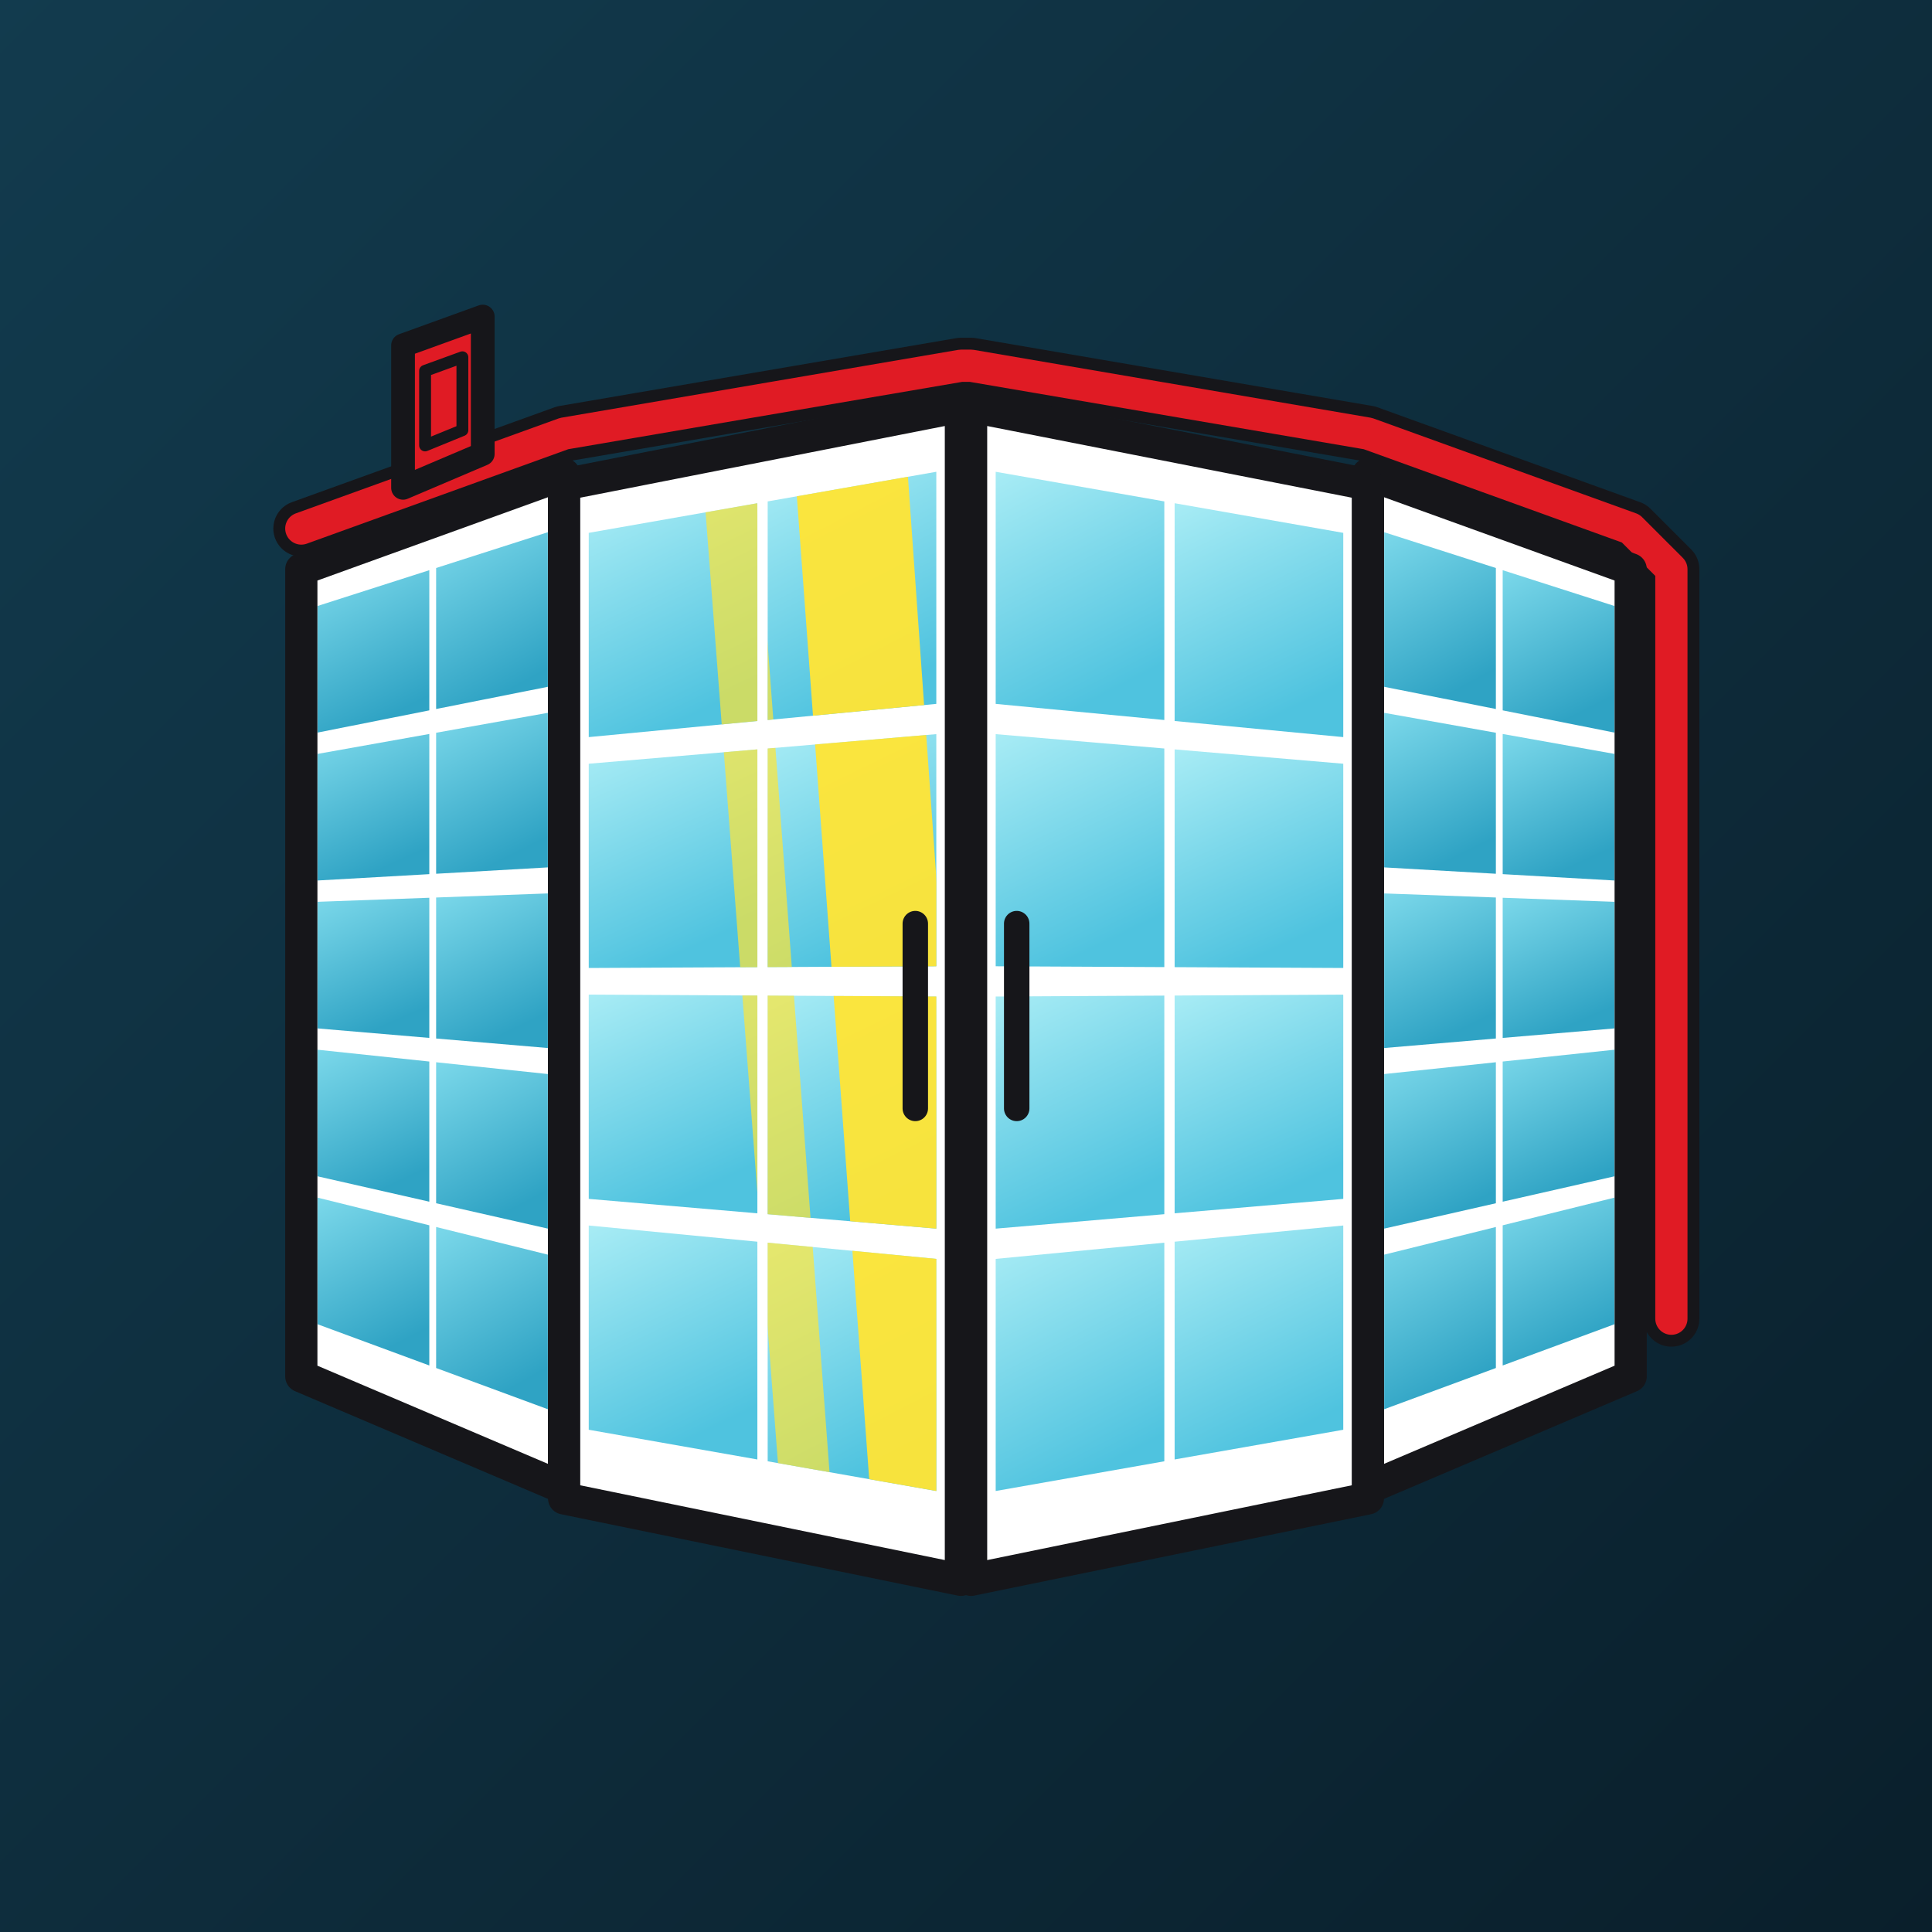
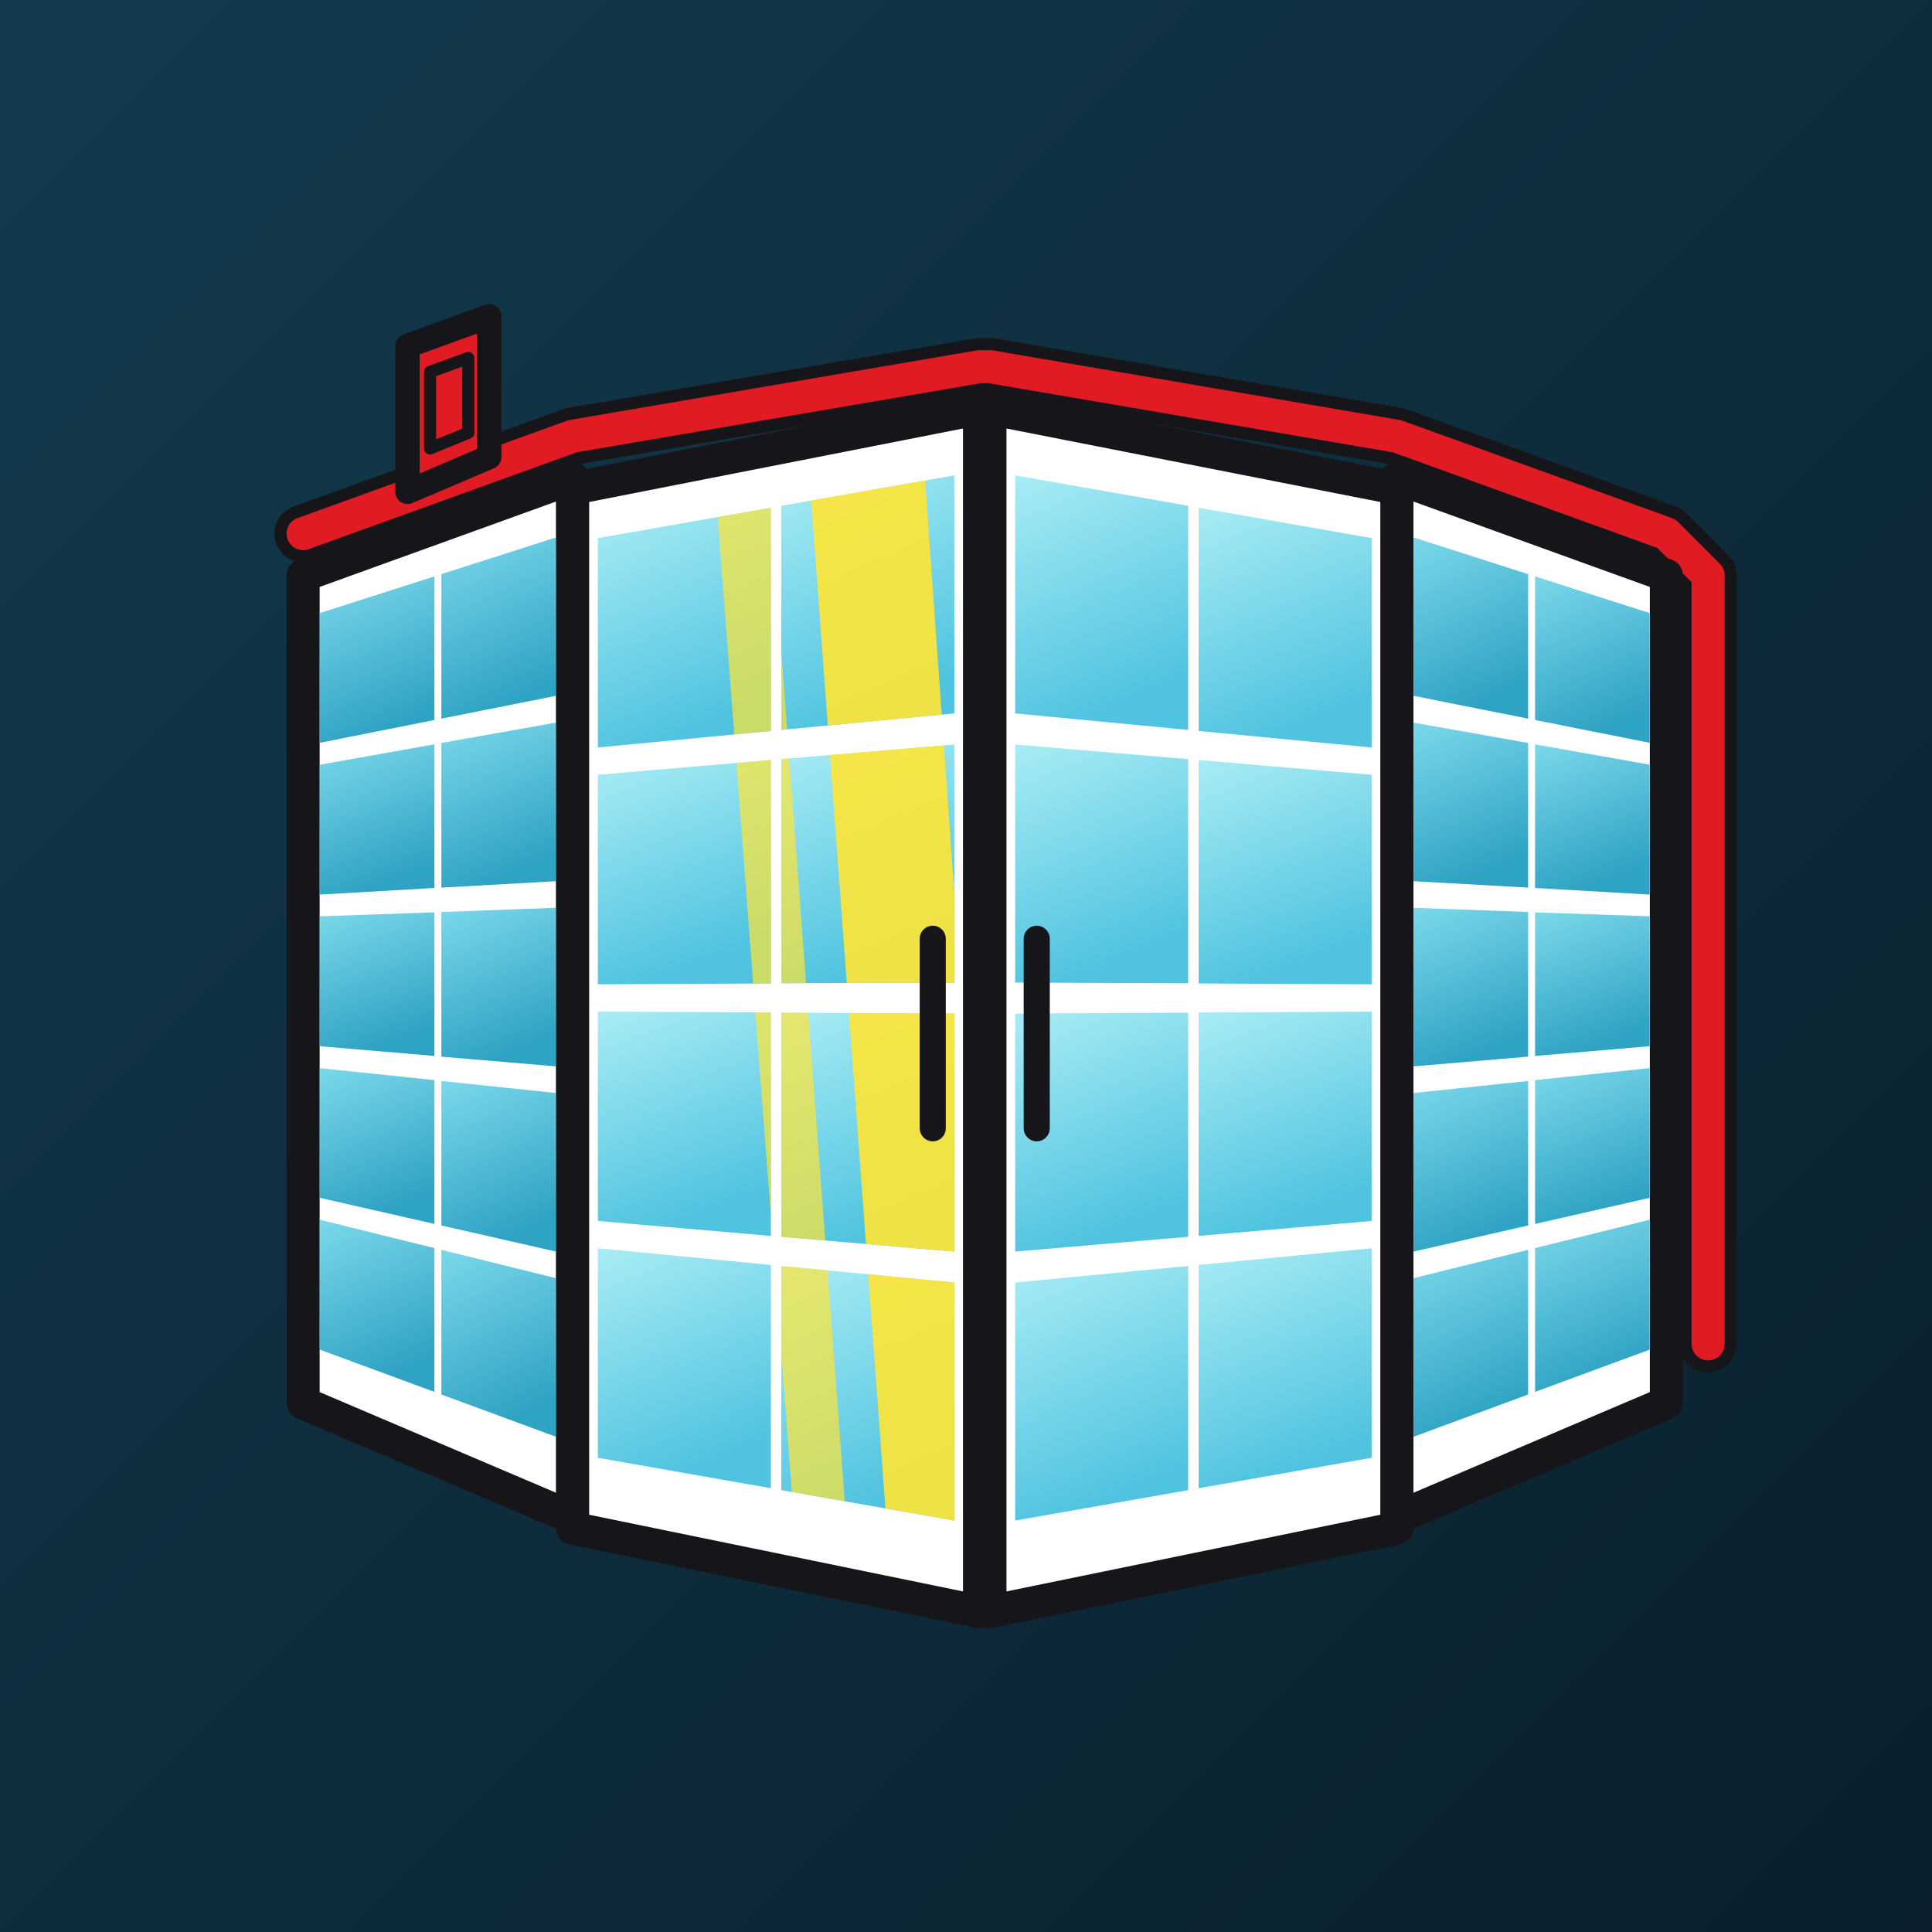
<svg xmlns="http://www.w3.org/2000/svg" viewBox="0 0 1000 1000" width="1000" height="1000">
  <defs>
-     <linearGradient id="gFront" x1="0" y1="0" x2="0.35" y2="1">
+     <linearGradient id="gFront" x1="0" y1="0" x2="0.3" y2="1">
      <stop offset="0" stop-color="#A8ECF5" />
      <stop offset="1" stop-color="#4FC3DF" />
    </linearGradient>
-     <linearGradient id="gSide" x1="0" y1="0" x2="0.35" y2="1">
+     <linearGradient id="gSide" x1="0" y1="0" x2="0.3" y2="1">
      <stop offset="0" stop-color="#7BD8EA" />
      <stop offset="1" stop-color="#2FA3C4" />
    </linearGradient>
    <linearGradient id="bgDark" x1="0" y1="0" x2="1" y2="1">
      <stop offset="0" stop-color="#123B4E" />
      <stop offset="1" stop-color="#0A1F2B" />
    </linearGradient>
    <clipPath id="clipPuerta">
-       <polygon points="482.49,206.53 383.04,224.01 383.04,352.93 482.49,343.42" fill="#000" />
-       <polygon points="482.49,361.26 383.04,369.73 383.04,498.65 482.49,498.16" fill="#000" />
-       <polygon points="482.49,516.00 383.04,515.45 383.04,644.37 482.49,652.89" fill="#000" />
-       <polygon points="482.49,670.73 383.04,661.17 383.04,790.10 482.49,807.62" fill="#000" />
-       <polygon points="376.96,225.07 277.51,242.55 277.51,363.01 376.96,353.51" fill="#000" />
-       <polygon points="376.96,370.25 277.51,378.71 277.51,499.17 376.96,498.68" fill="#000" />
-       <polygon points="376.96,515.42 277.51,514.87 277.51,635.34 376.96,643.85" fill="#000" />
-       <polygon points="376.96,660.59 277.51,651.04 277.51,771.50 376.96,789.02" fill="#000" />
+       <polygon points="482.5,206.5 383,224 383,352.9 482.5,343.4" fill="#000" />
+       <polygon points="482.5,361.3 383,369.7 383,498.6 482.5,498.2" fill="#000" />
+       <polygon points="482.5,516 383,515.5 383,644.4 482.5,652.9" fill="#000" />
+       <polygon points="482.5,670.7 383,661.2 383,790.1 482.5,807.6" fill="#000" />
+       <polygon points="377,225.1 277.5,242.6 277.5,363 377,353.5" fill="#000" />
+       <polygon points="377,370.2 277.5,378.7 277.5,499.2 377,498.7" fill="#000" />
+       <polygon points="377,515.4 277.5,514.9 277.5,635.3 377,643.9" fill="#000" />
+       <polygon points="377,660.6 277.5,651 277.5,771.5 377,789" fill="#000" />
    </clipPath>
  </defs>
  <rect width="1000" height="1000" fill="url(#bgDark)" />
-   <g transform="translate(120.851,170.000) scale(0.87766) translate(-68.00,-122.00)">
-     <path d="M 108.0,240.0 L 263.0,184.0 L 497.0,144.0 L 503.0,144.0 L 737.0,184.0 L 892.0,240.0 L 916.0,264.0 L 916.0,706.0" fill="none" stroke="#16161A" stroke-width="33" stroke-linejoin="round" stroke-linecap="round" />
-     <path d="M 108.0,240.0 L 263.0,184.0 L 497.0,144.0 L 503.0,144.0 L 737.0,184.0 L 892.0,240.0 L 916.0,264.0 L 916.0,706.0" fill="none" stroke="#E01B24" stroke-width="19" stroke-linejoin="round" stroke-linecap="round" />
-     <polygon points="168.00,132.00 215.00,115.00 215.00,196.00 168.00,216.00" fill="#E01B24" stroke="#16161A" stroke-width="14" stroke-linejoin="round" />
-     <polygon points="181.00,147.00 203.00,139.00 203.00,182.00 181.00,191.00" fill="none" stroke="#16161A" stroke-width="7" stroke-linejoin="round" />
-     <polygon points="263.00,208.00 108.00,264.00 108.00,740.00 263.00,806.00" fill="#FFFFFF" stroke="#16161A" stroke-width="19" stroke-linejoin="round" />
+   <g transform="translate(120.9,170) scale(0.9) translate(-68,-122)">
+     <path d="M 108,240 L 263,184 L 497,144 L 503,144 L 737,184 L 892,240 L 916,264 L 916,706" fill="none" stroke="#16161A" stroke-width="33" stroke-linejoin="round" stroke-linecap="round" />
+     <path d="M 108,240 L 263,184 L 497,144 L 503,144 L 737,184 L 892,240 L 916,264 L 916,706" fill="none" stroke="#E01B24" stroke-width="19" stroke-linejoin="round" stroke-linecap="round" />
+     <polygon points="168,132 215,115 215,196 168,216" fill="#E01B24" stroke="#16161A" stroke-width="14" stroke-linejoin="round" />
+     <polygon points="181,147 203,139 203,182 181,191" fill="none" stroke="#16161A" stroke-width="7" stroke-linejoin="round" />
+     <polygon points="263,208 108,264 108,740 263,806" fill="#FFFFFF" stroke="#16161A" stroke-width="19" stroke-linejoin="round" />
    <g>
-       <polygon points="253.39,242.17 187.51,263.28 187.51,346.44 253.39,333.34" fill="url(#gSide)" />
-       <polygon points="253.39,348.69 187.51,360.44 187.51,443.60 253.39,439.85" fill="url(#gSide)" />
-       <polygon points="253.39,455.20 187.51,457.60 187.51,540.76 253.39,546.37" fill="url(#gSide)" />
-       <polygon points="253.39,561.72 187.51,554.76 187.51,637.92 253.39,652.88" fill="url(#gSide)" />
-       <polygon points="253.39,668.23 187.51,651.92 187.51,735.08 253.39,759.40" fill="url(#gSide)" />
-       <polygon points="183.49,264.57 117.61,285.67 117.61,360.34 183.49,347.24" fill="url(#gSide)" />
-       <polygon points="183.49,361.16 117.61,372.91 117.61,447.57 183.49,443.83" fill="url(#gSide)" />
-       <polygon points="183.49,457.75 117.61,460.14 117.61,534.81 183.49,540.41" fill="url(#gSide)" />
-       <polygon points="183.49,554.34 117.61,547.38 117.61,622.04 183.49,637.00" fill="url(#gSide)" />
-       <polygon points="183.49,650.92 117.61,634.61 117.61,709.28 183.49,733.59" fill="url(#gSide)" />
+       <polygon points="253.4,242.2 187.5,263.3 187.5,346.4 253.4,333.3" fill="url(#gSide)" />
+       <polygon points="253.4,348.7 187.5,360.4 187.5,443.6 253.4,439.9" fill="url(#gSide)" />
+       <polygon points="253.4,455.2 187.5,457.6 187.5,540.8 253.4,546.4" fill="url(#gSide)" />
+       <polygon points="253.4,561.7 187.5,554.8 187.5,637.9 253.4,652.9" fill="url(#gSide)" />
+       <polygon points="253.4,668.2 187.5,651.9 187.5,735.1 253.4,759.4" fill="url(#gSide)" />
+       <polygon points="183.5,264.6 117.6,285.7 117.6,360.3 183.5,347.2" fill="url(#gSide)" />
+       <polygon points="183.5,361.2 117.6,372.9 117.6,447.6 183.5,443.8" fill="url(#gSide)" />
+       <polygon points="183.5,457.8 117.6,460.1 117.6,534.8 183.5,540.4" fill="url(#gSide)" />
+       <polygon points="183.5,554.3 117.6,547.4 117.6,622 183.5,637" fill="url(#gSide)" />
+       <polygon points="183.5,650.9 117.6,634.6 117.6,709.3 183.5,733.6" fill="url(#gSide)" />
    </g>
-     <polygon points="737.00,208.00 892.00,264.00 892.00,740.00 737.00,806.00" fill="#FFFFFF" stroke="#16161A" stroke-width="19" stroke-linejoin="round" />
+     <polygon points="737,208 892,264 892,740 737,806" fill="#FFFFFF" stroke="#16161A" stroke-width="19" stroke-linejoin="round" />
    <g>
-       <polygon points="746.61,242.17 812.49,263.28 812.49,346.44 746.61,333.34" fill="url(#gSide)" />
-       <polygon points="746.61,348.69 812.49,360.44 812.49,443.60 746.61,439.85" fill="url(#gSide)" />
-       <polygon points="746.61,455.20 812.49,457.60 812.49,540.76 746.61,546.37" fill="url(#gSide)" />
-       <polygon points="746.61,561.72 812.49,554.76 812.49,637.92 746.61,652.88" fill="url(#gSide)" />
-       <polygon points="746.61,668.23 812.49,651.92 812.49,735.08 746.61,759.40" fill="url(#gSide)" />
-       <polygon points="816.51,264.57 882.39,285.67 882.39,360.34 816.51,347.24" fill="url(#gSide)" />
-       <polygon points="816.51,361.16 882.39,372.91 882.39,447.57 816.51,443.83" fill="url(#gSide)" />
-       <polygon points="816.51,457.75 882.39,460.14 882.39,534.81 816.51,540.41" fill="url(#gSide)" />
-       <polygon points="816.51,554.34 882.39,547.38 882.39,622.04 816.51,637.00" fill="url(#gSide)" />
-       <polygon points="816.51,650.92 882.39,634.61 882.39,709.28 816.51,733.59" fill="url(#gSide)" />
+       <polygon points="746.6,242.2 812.5,263.3 812.5,346.4 746.6,333.3" fill="url(#gSide)" />
+       <polygon points="746.6,348.7 812.5,360.4 812.5,443.6 746.6,439.9" fill="url(#gSide)" />
+       <polygon points="746.6,455.2 812.5,457.6 812.5,540.8 746.6,546.4" fill="url(#gSide)" />
+       <polygon points="746.6,561.7 812.5,554.8 812.5,637.9 746.6,652.9" fill="url(#gSide)" />
+       <polygon points="746.6,668.2 812.5,651.9 812.5,735.1 746.6,759.4" fill="url(#gSide)" />
+       <polygon points="816.5,264.6 882.4,285.7 882.4,360.3 816.5,347.2" fill="url(#gSide)" />
+       <polygon points="816.5,361.2 882.4,372.9 882.4,447.6 816.5,443.8" fill="url(#gSide)" />
+       <polygon points="816.5,457.8 882.4,460.1 882.4,534.8 816.5,540.4" fill="url(#gSide)" />
+       <polygon points="816.5,554.3 882.4,547.4 882.4,622 816.5,637" fill="url(#gSide)" />
+       <polygon points="816.5,650.9 882.4,634.6 882.4,709.3 816.5,733.6" fill="url(#gSide)" />
    </g>
-     <polygon points="497.00,168.00 263.00,214.00 263.00,812.00 497.00,860.00" fill="#FFFFFF" stroke="#16161A" stroke-width="19" stroke-linejoin="round" />
+     <polygon points="497,168 263,214 263,812 497,860" fill="#FFFFFF" stroke="#16161A" stroke-width="19" stroke-linejoin="round" />
    <g>
-       <polygon points="482.49,206.53 383.04,224.01 383.04,352.93 482.49,343.42" fill="url(#gFront)" />
-       <polygon points="482.49,361.26 383.04,369.73 383.04,498.65 482.49,498.16" fill="url(#gFront)" />
-       <polygon points="482.49,516.00 383.04,515.45 383.04,644.37 482.49,652.89" fill="url(#gFront)" />
-       <polygon points="482.49,670.73 383.04,661.17 383.04,790.10 482.49,807.62" fill="url(#gFront)" />
-       <polygon points="376.96,225.07 277.51,242.55 277.51,363.01 376.96,353.51" fill="url(#gFront)" />
-       <polygon points="376.96,370.25 277.51,378.71 277.51,499.17 376.96,498.68" fill="url(#gFront)" />
-       <polygon points="376.96,515.42 277.51,514.87 277.51,635.34 376.96,643.85" fill="url(#gFront)" />
-       <polygon points="376.96,660.59 277.51,651.04 277.51,771.50 376.96,789.02" fill="url(#gFront)" />
+       <polygon points="482.5,206.5 383,224 383,352.9 482.5,343.4" fill="url(#gFront)" />
+       <polygon points="482.5,361.3 383,369.7 383,498.6 482.5,498.2" fill="url(#gFront)" />
+       <polygon points="482.5,516 383,515.5 383,644.4 482.5,652.9" fill="url(#gFront)" />
+       <polygon points="482.5,670.7 383,661.2 383,790.1 482.5,807.6" fill="url(#gFront)" />
+       <polygon points="377,225.1 277.5,242.6 277.5,363 377,353.5" fill="url(#gFront)" />
+       <polygon points="377,370.2 277.5,378.7 277.5,499.2 377,498.7" fill="url(#gFront)" />
+       <polygon points="377,515.4 277.5,514.9 277.5,635.3 377,643.9" fill="url(#gFront)" />
+       <polygon points="377,660.6 277.5,651 277.5,771.5 377,789" fill="url(#gFront)" />
    </g>
-     <polygon points="503.00,168.00 737.00,214.00 737.00,812.00 503.00,860.00" fill="#FFFFFF" stroke="#16161A" stroke-width="19" stroke-linejoin="round" />
+     <polygon points="503,168 737,214 737,812 503,860" fill="#FFFFFF" stroke="#16161A" stroke-width="19" stroke-linejoin="round" />
    <g>
-       <polygon points="517.51,206.53 616.96,224.01 616.96,352.93 517.51,343.42" fill="url(#gFront)" />
-       <polygon points="517.51,361.26 616.96,369.73 616.96,498.65 517.51,498.16" fill="url(#gFront)" />
-       <polygon points="517.51,516.00 616.96,515.45 616.96,644.37 517.51,652.89" fill="url(#gFront)" />
-       <polygon points="517.51,670.73 616.96,661.17 616.96,790.10 517.51,807.62" fill="url(#gFront)" />
-       <polygon points="623.04,225.07 722.49,242.55 722.49,363.01 623.04,353.51" fill="url(#gFront)" />
-       <polygon points="623.04,370.25 722.49,378.71 722.49,499.17 623.04,498.68" fill="url(#gFront)" />
-       <polygon points="623.04,515.42 722.49,514.87 722.49,635.34 623.04,643.85" fill="url(#gFront)" />
-       <polygon points="623.04,660.59 722.49,651.04 722.49,771.50 623.04,789.02" fill="url(#gFront)" />
+       <polygon points="517.5,206.5 617,224 617,352.9 517.5,343.4" fill="url(#gFront)" />
+       <polygon points="517.5,361.3 617,369.7 617,498.6 517.5,498.2" fill="url(#gFront)" />
+       <polygon points="517.5,516 617,515.5 617,644.4 517.5,652.9" fill="url(#gFront)" />
+       <polygon points="517.5,670.7 617,661.2 617,790.1 517.5,807.6" fill="url(#gFront)" />
+       <polygon points="623,225.1 722.5,242.6 722.5,363 623,353.5" fill="url(#gFront)" />
+       <polygon points="623,370.2 722.5,378.7 722.5,499.2 623,498.7" fill="url(#gFront)" />
+       <polygon points="623,515.4 722.5,514.9 722.5,635.3 623,643.9" fill="url(#gFront)" />
+       <polygon points="623,660.6 722.5,651 722.5,771.5 623,789" fill="url(#gFront)" />
    </g>
    <g clip-path="url(#clipPuerta)">
-       <polygon points="464.24,188.02 398.72,200.37 445.52,836.01 511.04,848.93" fill="#FFE535" opacity="0.95" />
-       <polygon points="375.32,204.78 344.90,210.52 391.70,825.41 422.12,831.40" fill="#FFE535" opacity="0.70" />
+       <polygon points="464.2,188 398.7,200.4 445.5,836 511,848.9" fill="#FFE535" opacity="0.9" />
+       <polygon points="375.3,204.8 344.9,210.5 391.7,825.4 422.1,831.4" fill="#FFE535" opacity="0.7" />
    </g>
-     <line x1="470.1" y1="473.0" x2="470.1" y2="582.0" stroke="#16161A" stroke-width="15" stroke-linecap="round" />
-     <line x1="529.9" y1="473.0" x2="529.9" y2="582.0" stroke="#16161A" stroke-width="15" stroke-linecap="round" />
+     <line x1="470.1" y1="473" x2="470.1" y2="582" stroke="#16161A" stroke-width="15" stroke-linecap="round" />
+     <line x1="529.9" y1="473" x2="529.9" y2="582" stroke="#16161A" stroke-width="15" stroke-linecap="round" />
  </g>
</svg>
